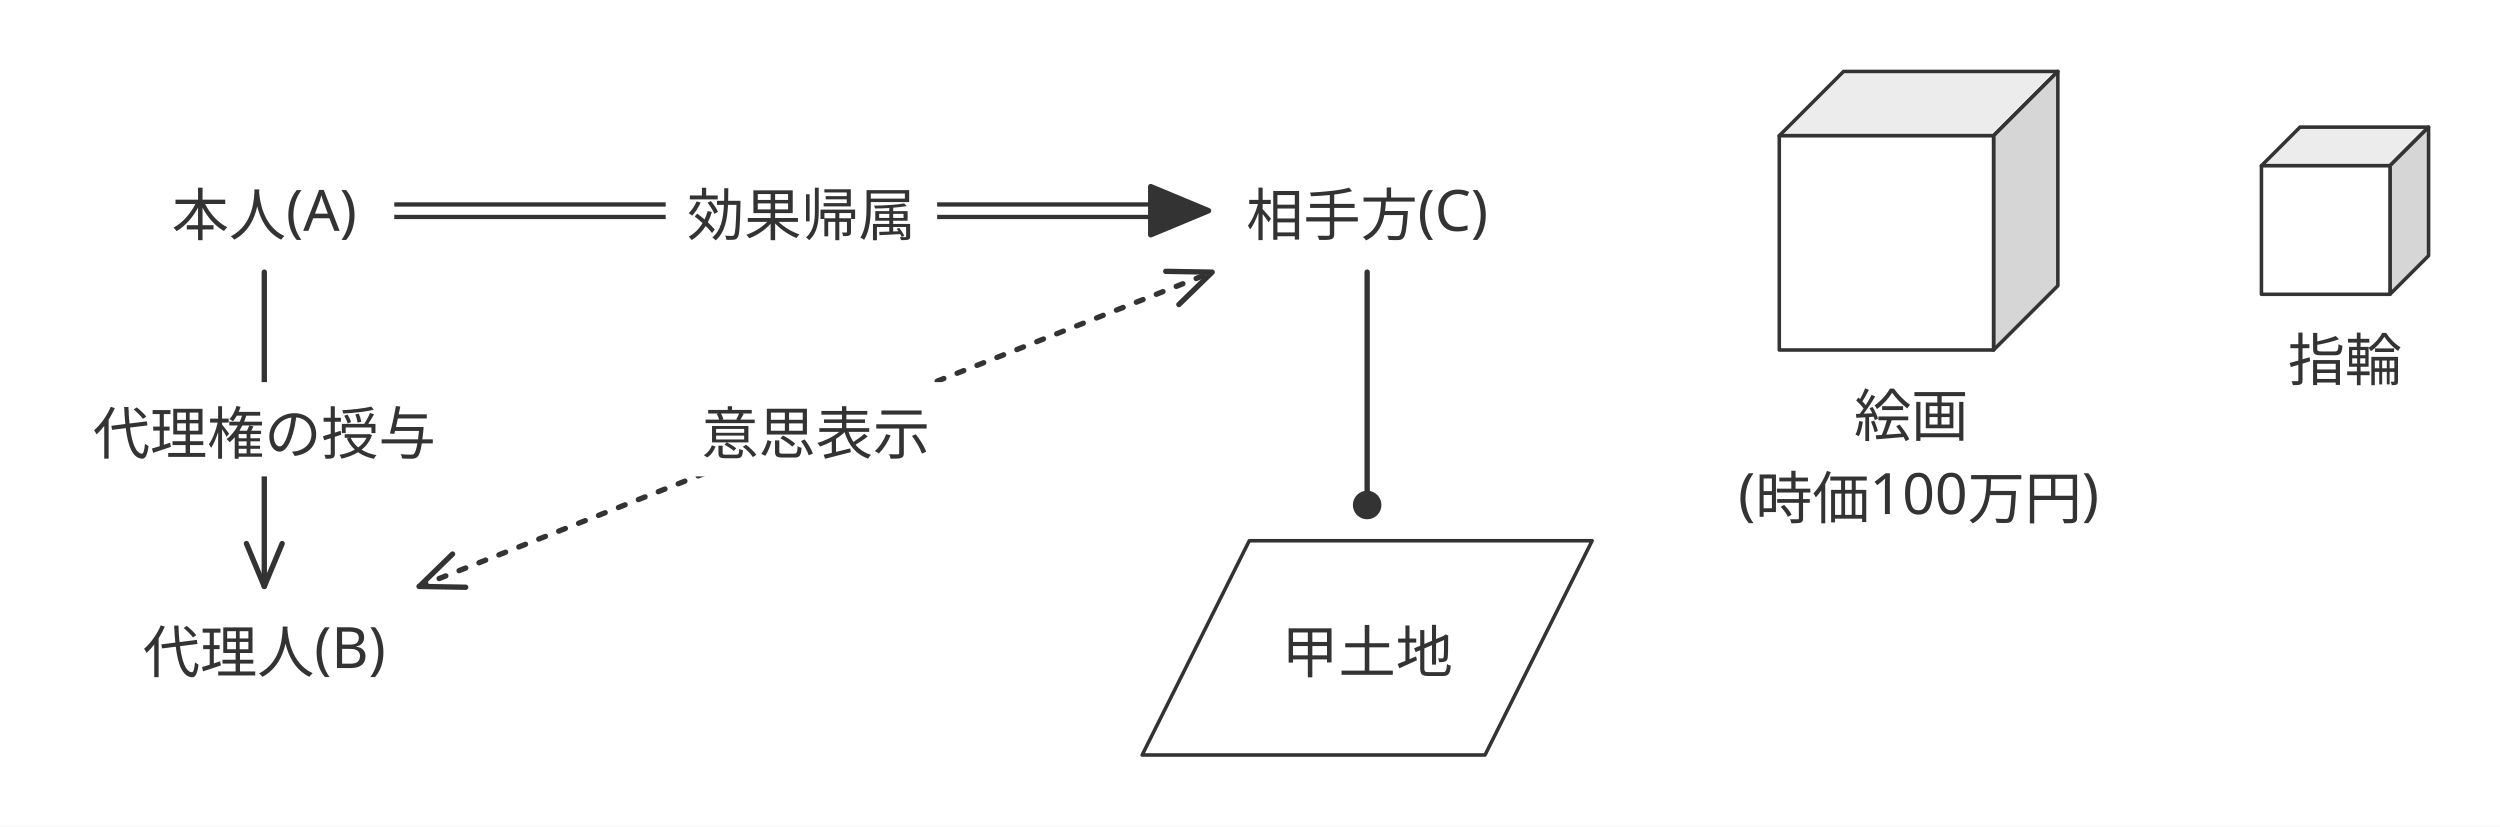
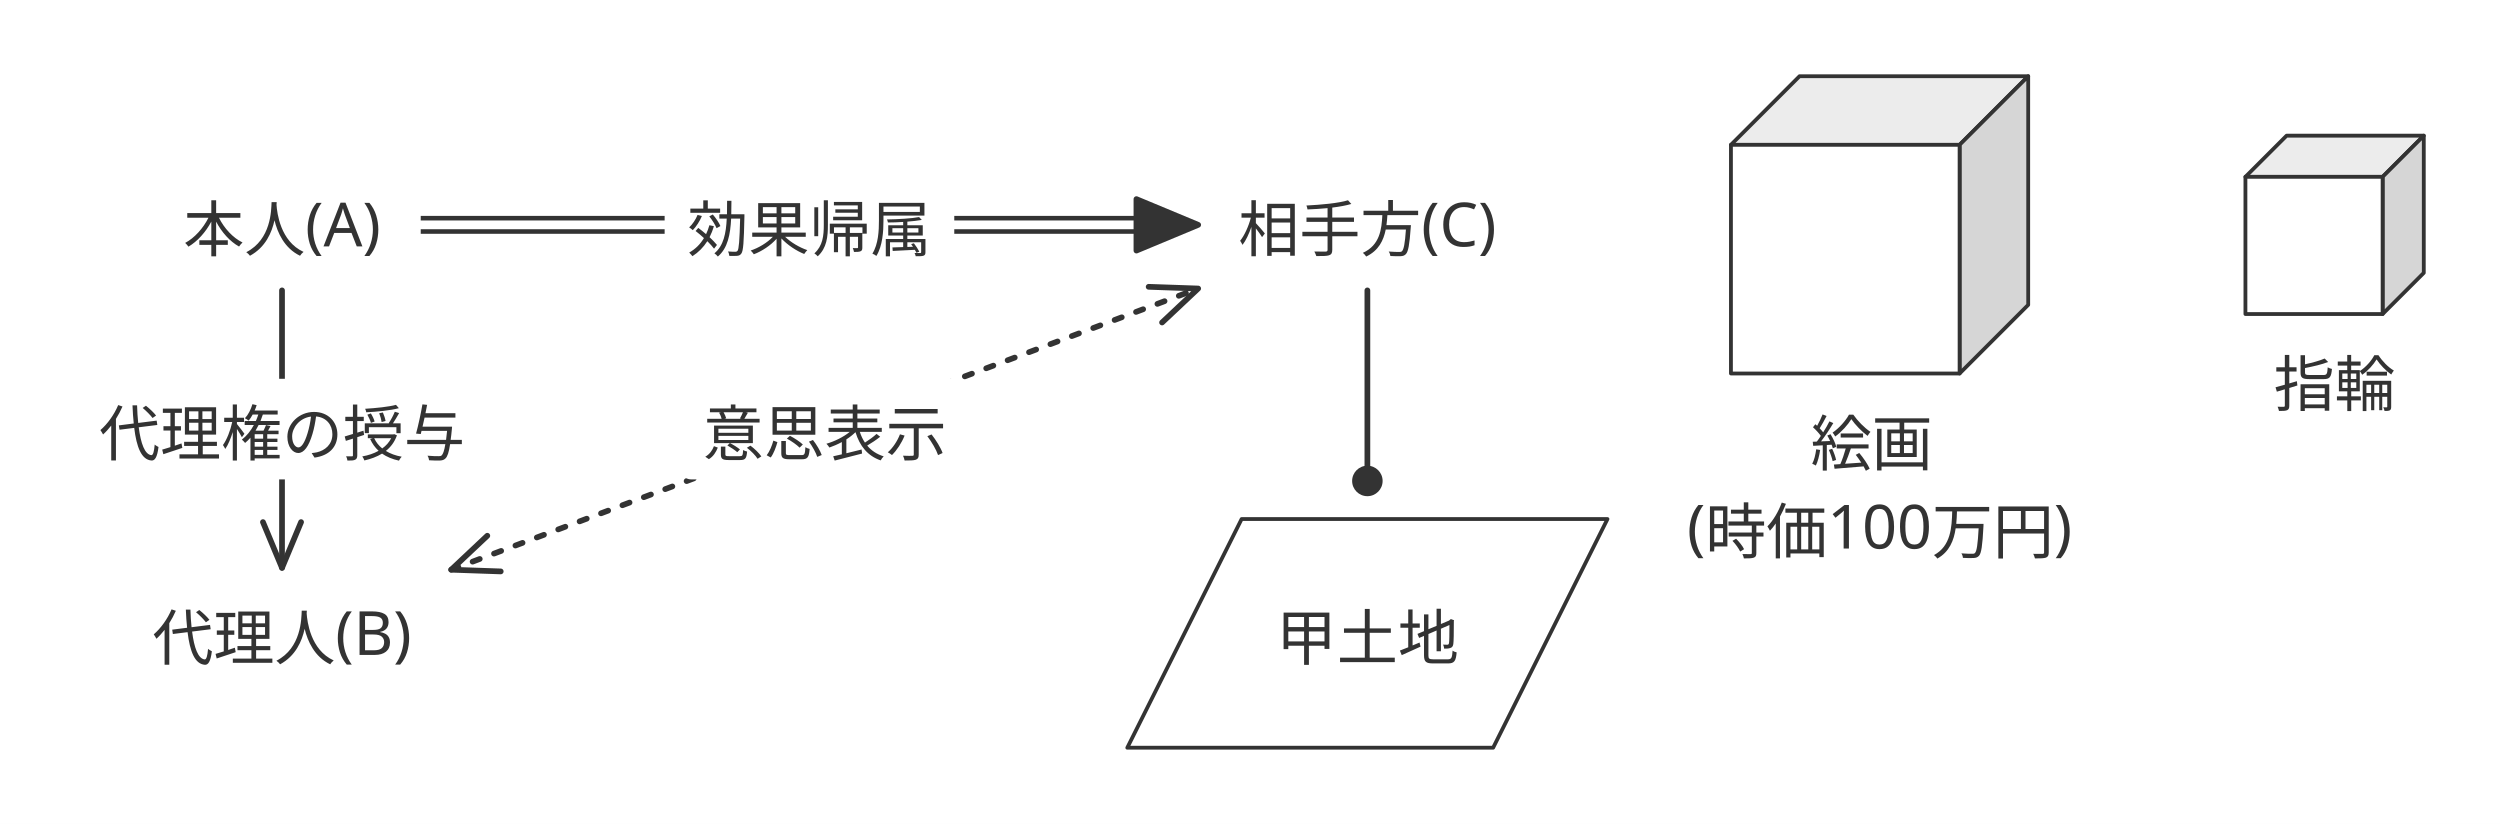
- <svg xmlns="http://www.w3.org/2000/svg" width="700" height="231.4" viewBox="0 0 700 231.4" font-family="&quot;Hiragino Sans&quot;, &quot;Yu Gothic&quot;, &quot;Noto Sans JP&quot;, sans-serif" font-size="16" fill="#333333">
+ <svg xmlns="http://www.w3.org/2000/svg" width="656" height="216.2" viewBox="0 0 656 216.2" font-family="&quot;Hiragino Sans&quot;, &quot;Yu Gothic&quot;, &quot;Noto Sans JP&quot;, sans-serif" font-size="16" fill="#333333">
  <rect width="100%" height="100%" fill="#ffffff" />
  <g data-line="0">
-     <line x1="74" y1="76.2" x2="74" y2="164.2" stroke="#333333" stroke-width="1.5" stroke-linecap="round" />
-     <polyline points="69,152.2 74,164.2 79,152.2" fill="none" stroke="#333333" stroke-width="1.5" stroke-linecap="round" stroke-linejoin="round" />
-     <rect x="20" y="107" width="108" height="26.4" rx="3" fill="#ffffff" />
-     <text x="74" y="120.2" text-anchor="middle" dominant-baseline="central">
+     <line x1="74" y1="76.2" x2="74" y2="149" stroke="#333333" stroke-width="1.5" stroke-linecap="round" />
+     <polyline points="69,137 74,149 79,137" fill="none" stroke="#333333" stroke-width="1.5" stroke-linecap="round" stroke-linejoin="round" />
+     <rect x="20" y="99.4" width="108" height="26.4" rx="3" fill="#ffffff" />
+     <text x="74" y="112.6" text-anchor="middle" dominant-baseline="central">
      <tspan x="74" dy="0">代理権の授与</tspan>
    </text>
  </g>
  <g data-line="1">
-     <line x1="117.39" y1="164.2" x2="339.41" y2="76.2" stroke="#333333" stroke-width="1.5" stroke-dasharray="2 4" stroke-linecap="round" />
-     <polyline points="126.71,155.13 117.39,164.2 130.39,164.43" fill="none" stroke="#333333" stroke-width="1.5" stroke-linecap="round" stroke-linejoin="round" />
-     <polyline points="330.09,85.27 339.41,76.2 326.41,75.97" fill="none" stroke="#333333" stroke-width="1.5" stroke-linecap="round" stroke-linejoin="round" />
-     <rect x="190.4" y="107" width="76" height="26.4" rx="3" fill="#ffffff" />
-     <text x="228.4" y="120.2" text-anchor="middle" dominant-baseline="central">
-       <tspan x="228.4" dy="0">意思表示</tspan>
+     <line x1="118.4" y1="149.49" x2="314.4" y2="75.71" stroke="#333333" stroke-width="1.5" stroke-dasharray="2 4" stroke-linecap="round" />
+     <polyline points="127.87,140.58 118.4,149.49 131.39,149.94" fill="none" stroke="#333333" stroke-width="1.5" stroke-linecap="round" stroke-linejoin="round" />
+     <polyline points="304.93,84.62 314.4,75.71 301.41,75.26" fill="none" stroke="#333333" stroke-width="1.5" stroke-linecap="round" stroke-linejoin="round" />
+     <rect x="178.4" y="99.4" width="76" height="26.4" rx="3" fill="#ffffff" />
+     <text x="216.4" y="112.6" text-anchor="middle" dominant-baseline="central">
+       <tspan x="216.4" dy="0">意思表示</tspan>
    </text>
  </g>
  <g data-line="2">
-     <line x1="110.4" y1="60.75" x2="322.2" y2="60.75" stroke="#333333" stroke-width="1.2" stroke-linecap="butt" />
-     <line x1="110.4" y1="57.25" x2="322.2" y2="57.25" stroke="#333333" stroke-width="1.2" stroke-linecap="butt" />
-     <polygon points="338.4,59 322.2,65.75 322.2,52.25" fill="#333333" stroke="#333333" stroke-width="1.5" stroke-linejoin="round" />
-     <rect x="186.4" y="45.8" width="76" height="26.4" rx="3" fill="#ffffff" />
-     <text x="224.4" y="59" text-anchor="middle" dominant-baseline="central">
-       <tspan x="224.4" dy="0">効果帰属</tspan>
+     <line x1="110.4" y1="60.75" x2="298.2" y2="60.75" stroke="#333333" stroke-width="1.2" stroke-linecap="butt" />
+     <line x1="110.4" y1="57.25" x2="298.2" y2="57.25" stroke="#333333" stroke-width="1.2" stroke-linecap="butt" />
+     <polygon points="314.4,59 298.2,65.75 298.2,52.25" fill="#333333" stroke="#333333" stroke-width="1.5" stroke-linejoin="round" />
+     <rect x="174.4" y="45.8" width="76" height="26.4" rx="3" fill="#ffffff" />
+     <text x="212.4" y="59" text-anchor="middle" dominant-baseline="central">
+       <tspan x="212.4" dy="0">効果帰属</tspan>
    </text>
  </g>
  <g data-line="3">
-     <line x1="382.8" y1="76.2" x2="382.8" y2="141.4" stroke="#333333" stroke-width="1.5" stroke-linecap="round" />
-     <circle cx="382.8" cy="141.4" r="4" fill="#333333" />
+     <line x1="358.8" y1="76.2" x2="358.8" y2="126.2" stroke="#333333" stroke-width="1.5" stroke-linecap="round" />
+     <circle cx="358.8" cy="126.2" r="4" fill="#333333" />
  </g>
  <g data-id="a">
    <text x="74" y="59" text-anchor="middle" dominant-baseline="central">
      <tspan x="74" dy="0">本人(A)</tspan>
    </text>
  </g>
  <g data-id="c">
-     <text x="382.8" y="59" text-anchor="middle" dominant-baseline="central">
-       <tspan x="382.8" dy="0">相手方(C)</tspan>
+     <text x="358.8" y="59" text-anchor="middle" dominant-baseline="central">
+       <tspan x="358.8" dy="0">相手方(C)</tspan>
    </text>
  </g>
  <g data-id="b">
-     <text x="74" y="181.4" text-anchor="middle" dominant-baseline="central">
+     <text x="74" y="166.2" text-anchor="middle" dominant-baseline="central">
      <tspan x="74" dy="0">代理人(B)</tspan>
    </text>
  </g>
  <g data-id="land">
-     <polygon points="349.8,151.4 445.8,151.4 415.8,211.4 319.8,211.4" fill="#ffffff" stroke="#333333" stroke-linejoin="round" />
-     <text x="382.8" y="181.4" text-anchor="middle" dominant-baseline="central">
-       <tspan x="382.8" dy="0">甲土地</tspan>
+     <polygon points="325.8,136.2 421.8,136.2 391.8,196.2 295.8,196.2" fill="#ffffff" stroke="#333333" stroke-linejoin="round" />
+     <text x="358.8" y="166.2" text-anchor="middle" dominant-baseline="central">
+       <tspan x="358.8" dy="0">甲土地</tspan>
    </text>
  </g>
  <g data-id="item">
-     <polygon points="498.2,38 516.2,20 576.2,20 558.2,38" fill="#ececec" stroke="#333333" stroke-linejoin="round" />
-     <polygon points="558.2,38 576.2,20 576.2,80 558.2,98" fill="#d6d6d6" stroke="#333333" stroke-linejoin="round" />
-     <polygon points="498.2,38 558.2,38 558.2,98 498.2,98" fill="#ffffff" stroke="#333333" stroke-linejoin="round" />
-     <text x="537.2" y="126.4" text-anchor="middle" dominant-baseline="central">
-       <tspan x="537.2" dy="-11.2">絵画</tspan>
-       <tspan x="537.2" dy="22.4">(時価100万円)</tspan>
+     <polygon points="454.2,38 472.2,20 532.2,20 514.2,38" fill="#ececec" stroke="#333333" stroke-linejoin="round" />
+     <polygon points="514.2,38 532.2,20 532.2,80 514.2,98" fill="#d6d6d6" stroke="#333333" stroke-linejoin="round" />
+     <polygon points="454.2,38 514.2,38 514.2,98 454.2,98" fill="#ffffff" stroke="#333333" stroke-linejoin="round" />
+     <text x="493.2" y="126.4" text-anchor="middle" dominant-baseline="central">
+       <tspan x="493.2" dy="-11.2">絵画</tspan>
+       <tspan x="493.2" dy="22.4">(時価100万円)</tspan>
    </text>
  </g>
  <g data-id="small">
-     <polygon points="633.2,46.4 644,35.6 680,35.6 669.2,46.4" fill="#ececec" stroke="#333333" stroke-linejoin="round" />
-     <polygon points="669.2,46.4 680,35.6 680,71.6 669.2,82.4" fill="#d6d6d6" stroke="#333333" stroke-linejoin="round" />
-     <polygon points="633.2,46.4 669.2,46.4 669.2,82.4 633.2,82.4" fill="#ffffff" stroke="#333333" stroke-linejoin="round" />
-     <text x="656.6" y="99.6" text-anchor="middle" dominant-baseline="central">
-       <tspan x="656.6" dy="0">指輪</tspan>
+     <polygon points="589.2,46.4 600,35.6 636,35.6 625.2,46.4" fill="#ececec" stroke="#333333" stroke-linejoin="round" />
+     <polygon points="625.2,46.4 636,35.6 636,71.6 625.2,82.4" fill="#d6d6d6" stroke="#333333" stroke-linejoin="round" />
+     <polygon points="589.2,46.4 625.2,46.4 625.2,82.4 589.2,82.4" fill="#ffffff" stroke="#333333" stroke-linejoin="round" />
+     <text x="612.6" y="99.6" text-anchor="middle" dominant-baseline="central">
+       <tspan x="612.6" dy="0">指輪</tspan>
    </text>
  </g>
</svg>
